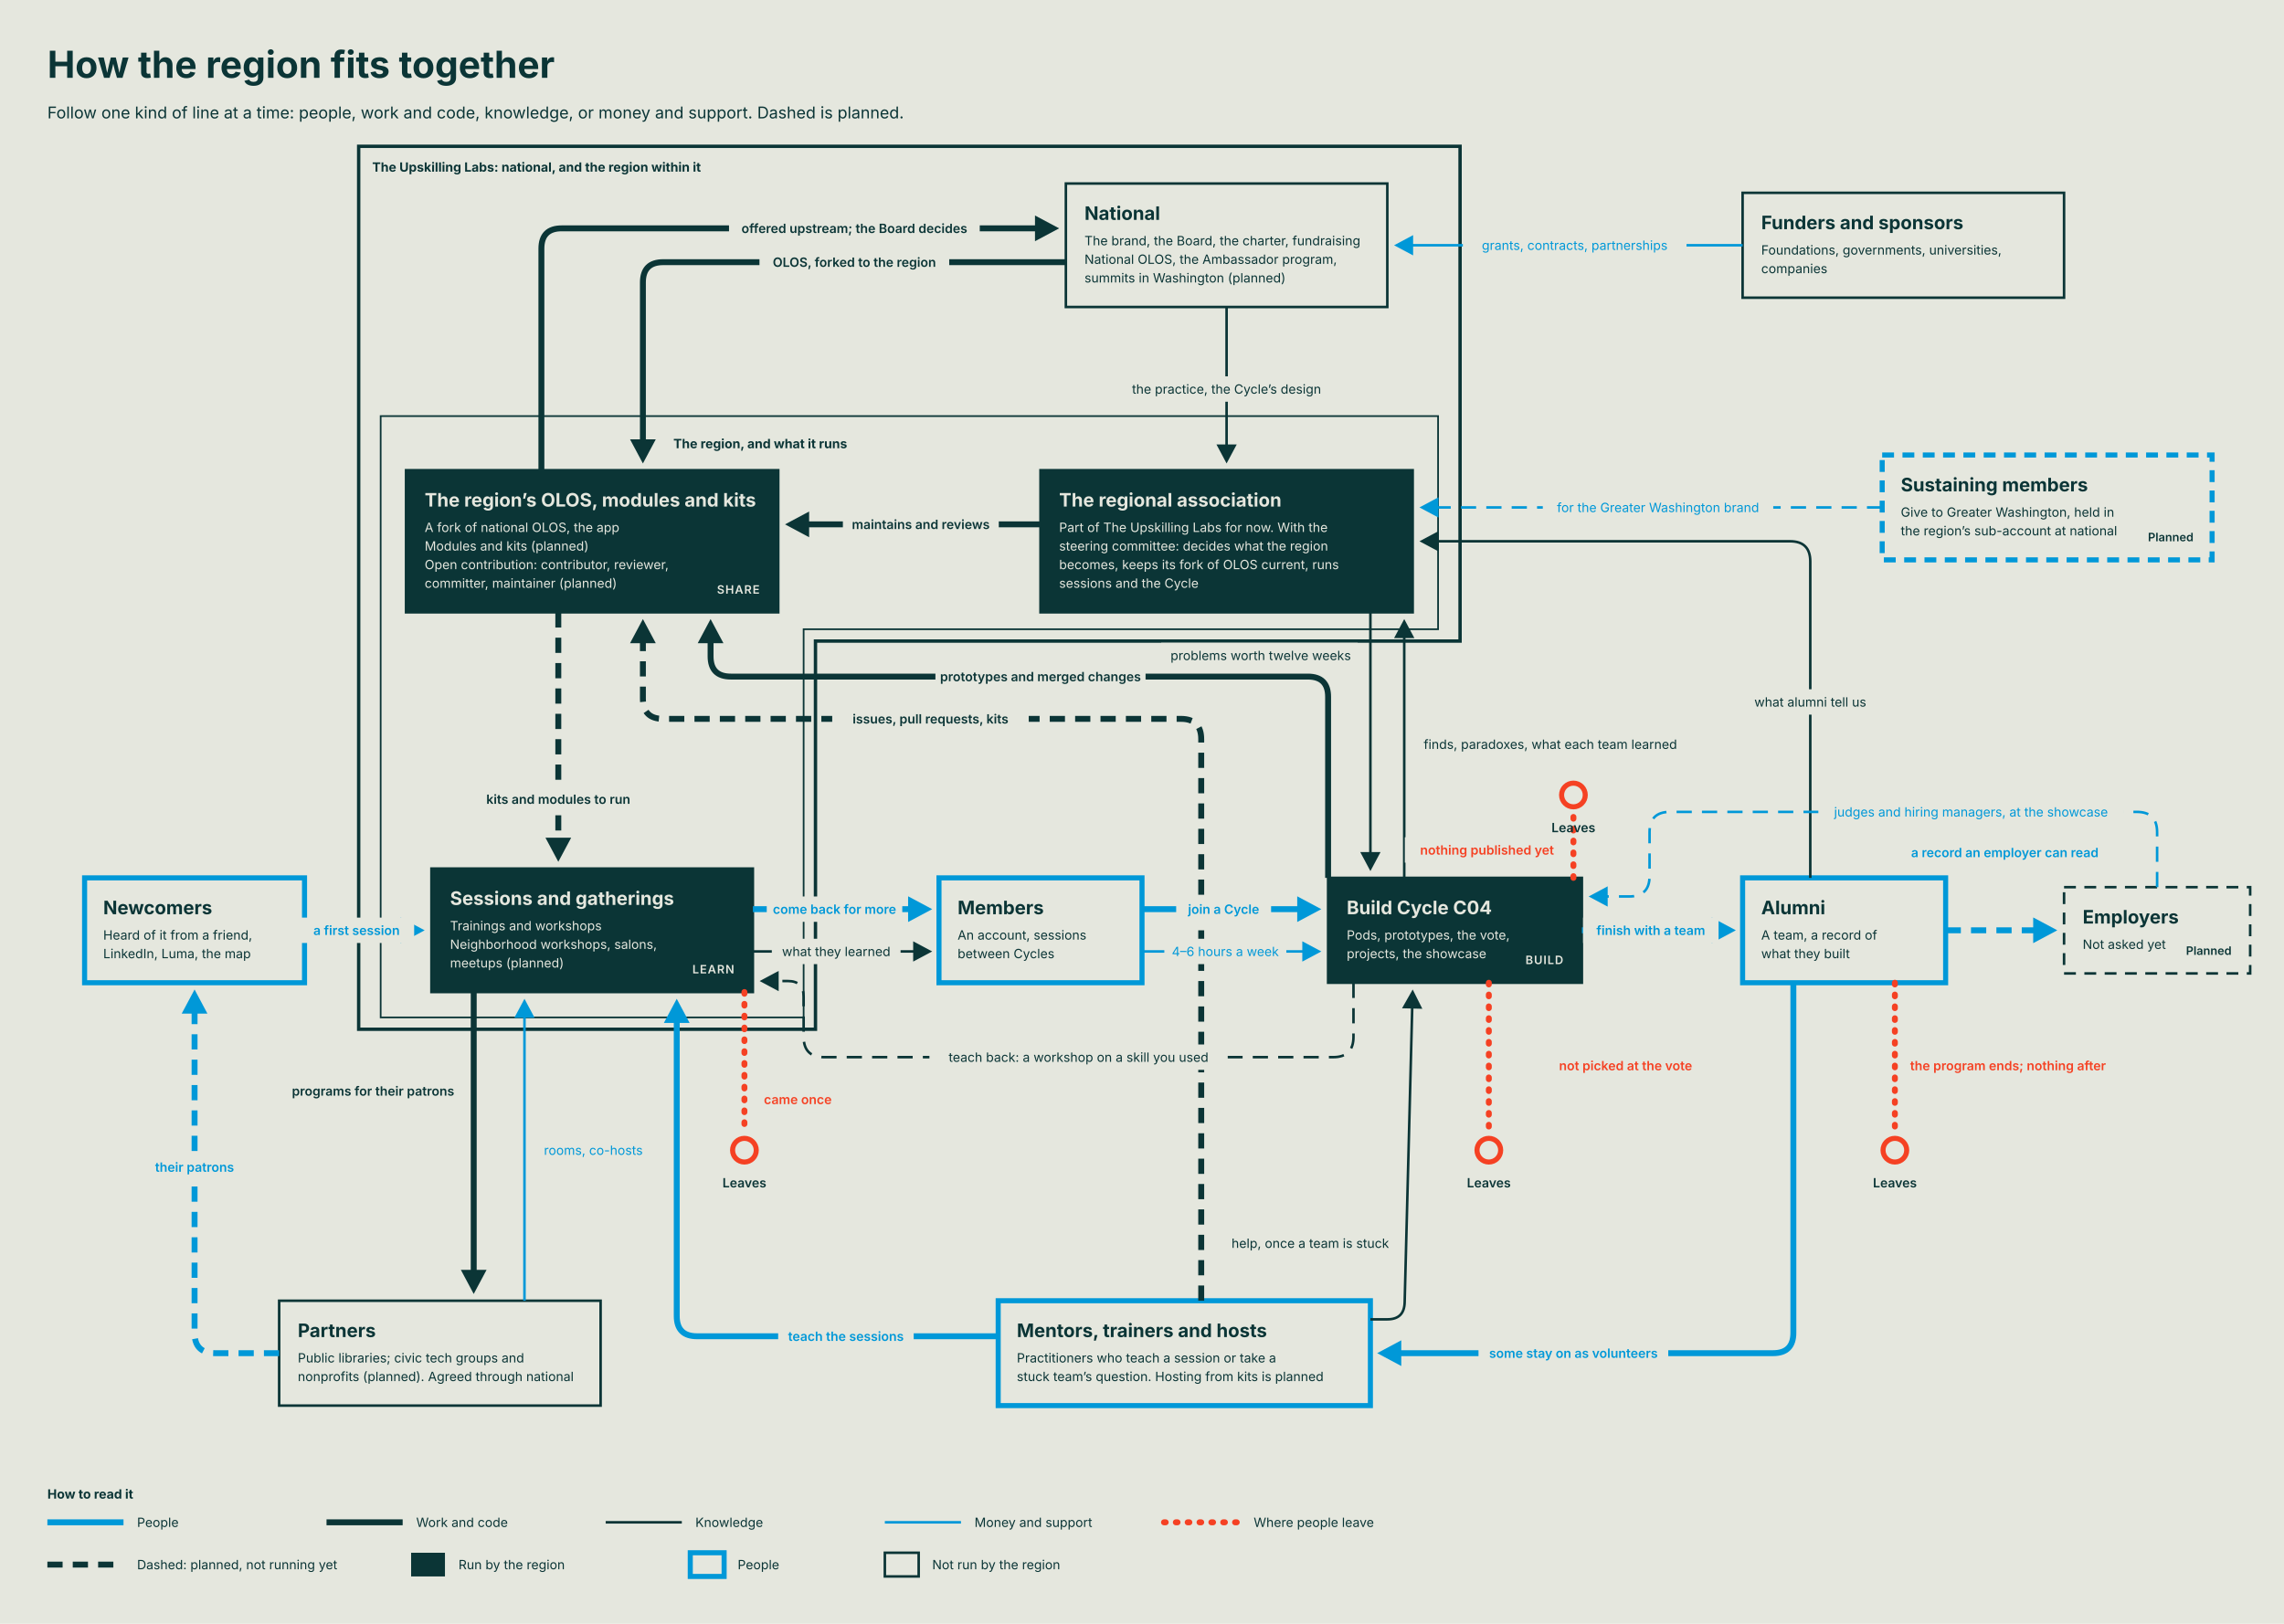
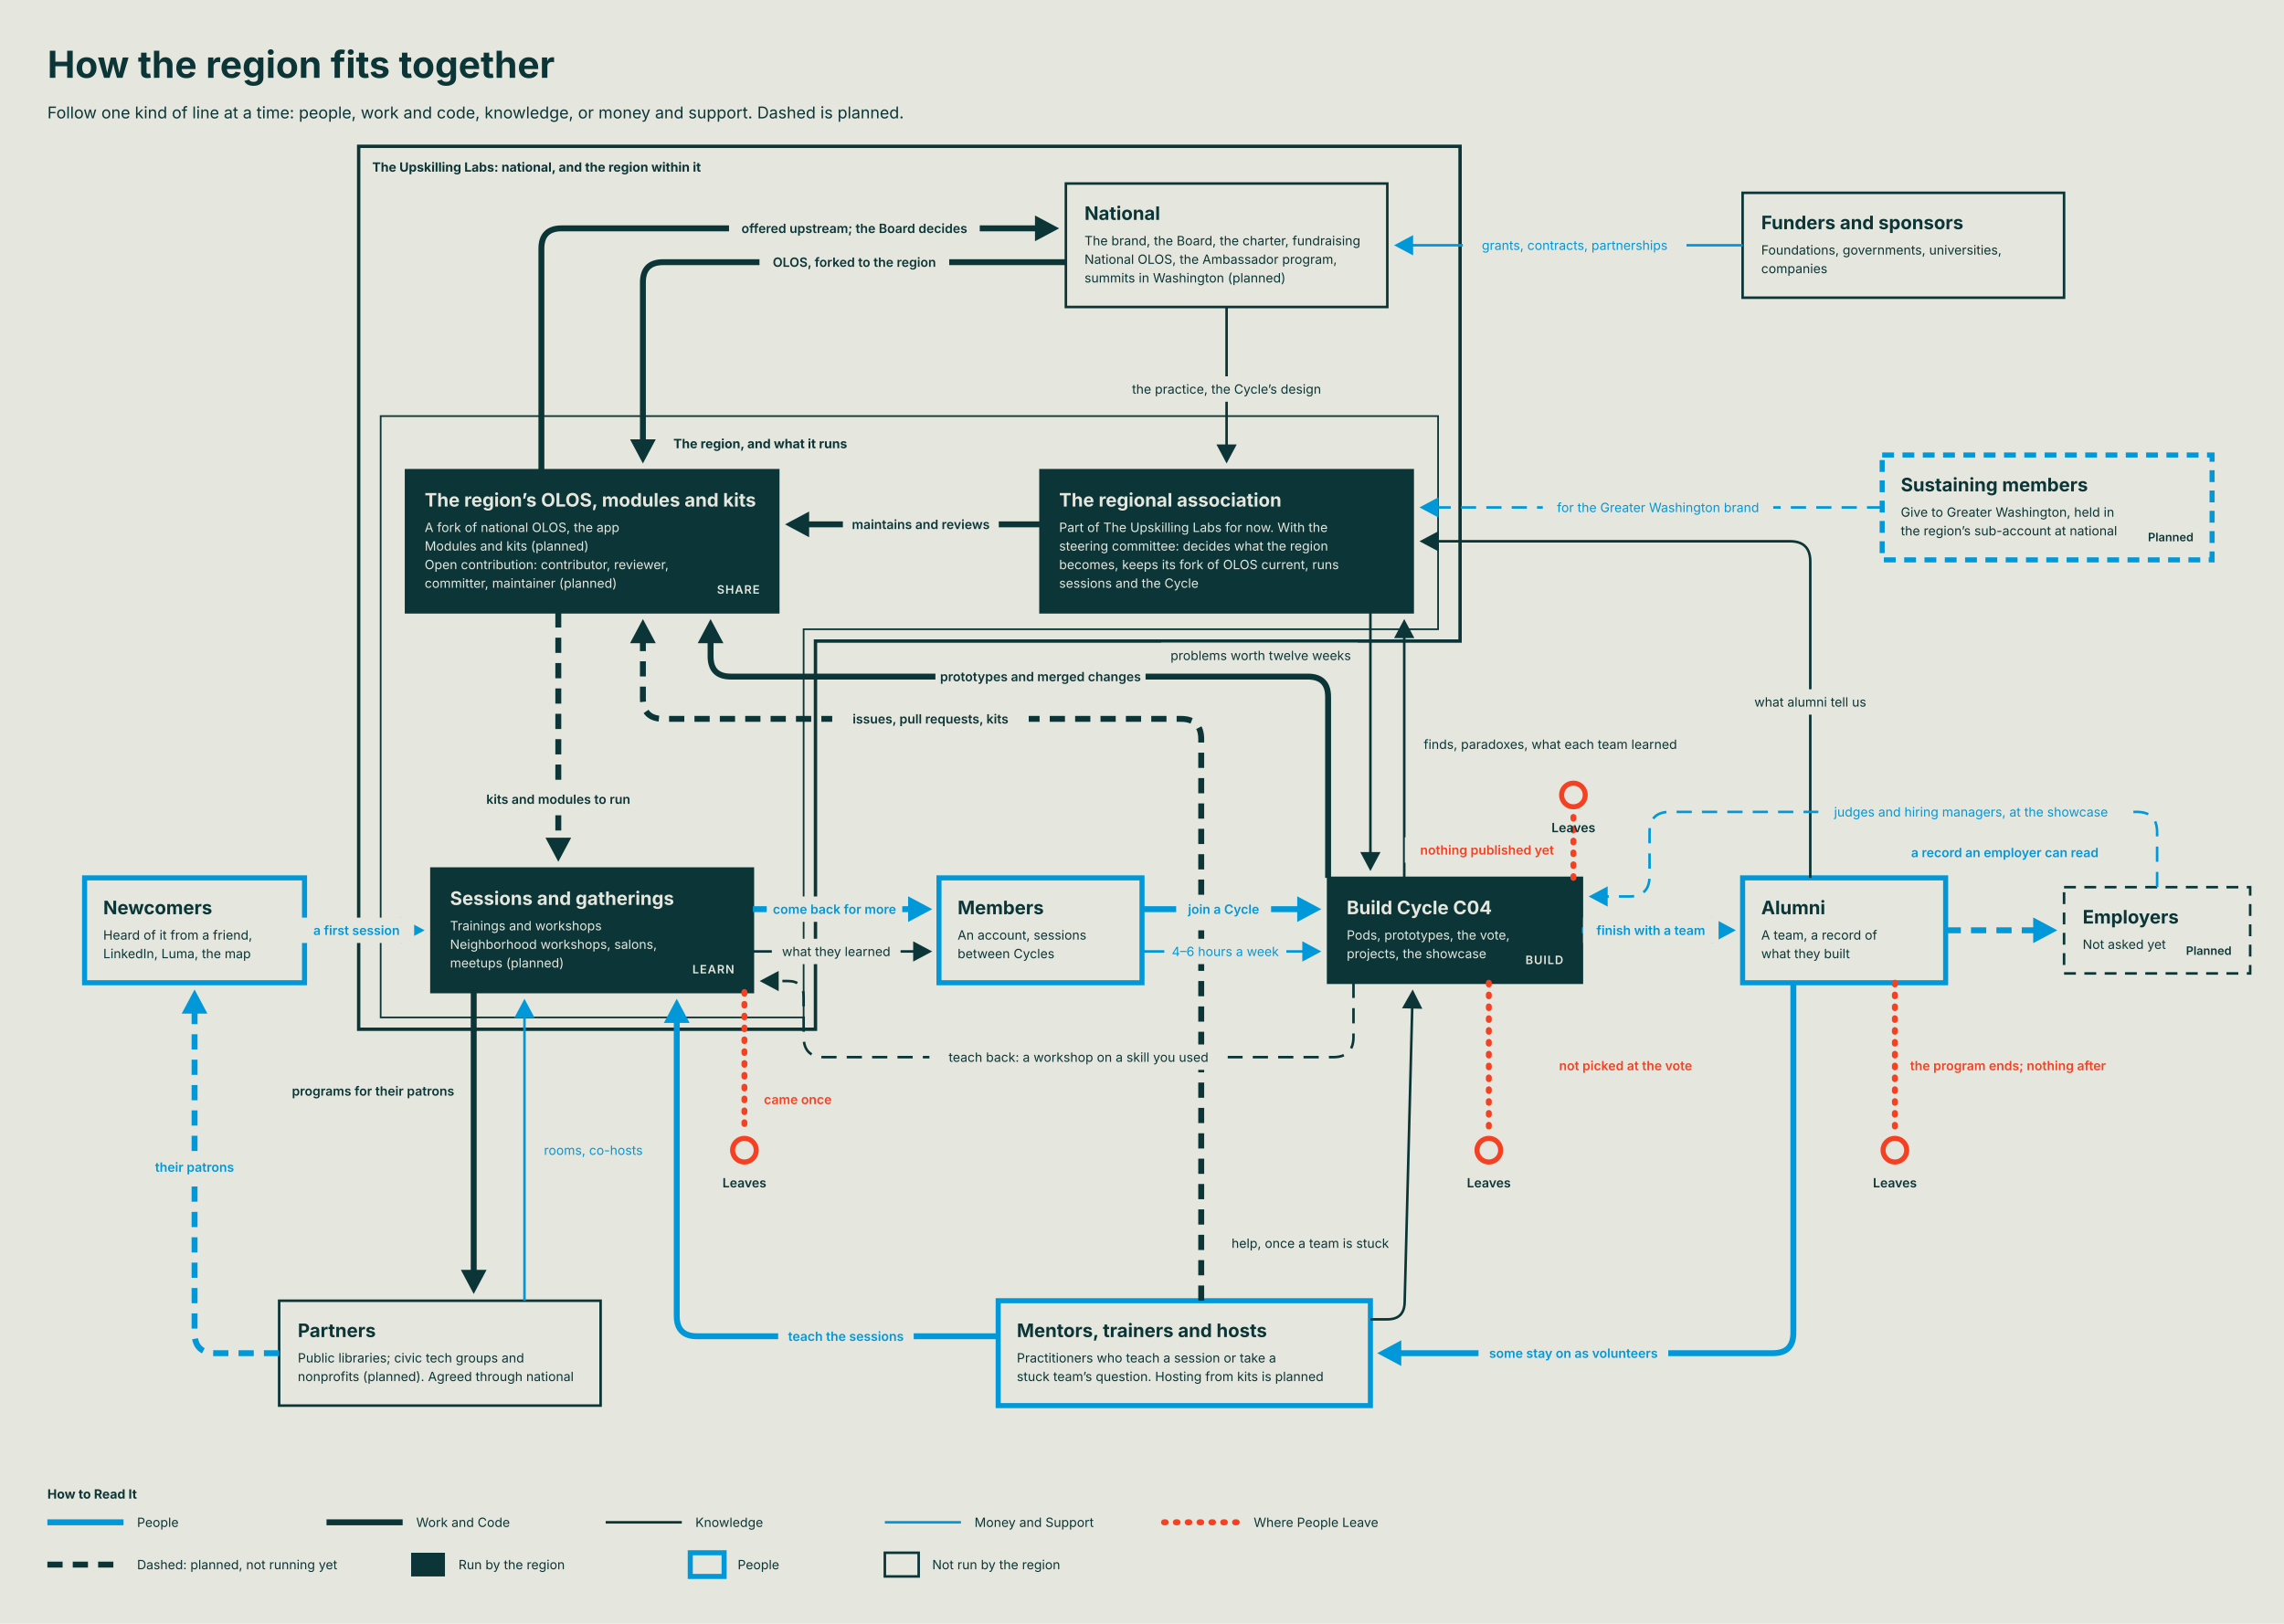
<svg xmlns="http://www.w3.org/2000/svg" class="fnet" viewBox="0 0 2700 1920" role="img" aria-label="How the region fits together" font-family="Inter, system-ui, sans-serif">
  <rect width="2700" height="1920" fill="#e5e7de" />
  <text x="56" y="92" font-size="43.987" font-weight="700" fill="#0b3536">How the region fits together</text>
  <text x="56" y="140" font-size="19.244" fill="#0b3536">Follow one kind of line at a time: people, work and code, knowledge, or money and support. Dashed is planned.</text>
  <path d="M424.0,173.0 H1726.0 V758.0 H964.0 V1217.0 H424.0 Z" fill="none" stroke="#0b3536" stroke-width="4" />
  <text x="440.0" y="203.0" font-size="15.118" font-weight="700" fill="#0b3536">The Upskilling Labs: national, and the region within it</text>
  <path d="M450.0,492.0 H1700.0 V744.0 H950.0 V1203.0 H450.0 Z" fill="none" stroke="#0b3536" stroke-width="2" />
  <text x="796.0" y="530.0" font-size="15.118" font-weight="700" fill="#0b3536">The region, and what it runs</text>
  <g class="node">
    <rect x="1260.0" y="217.0" width="380" height="146.0" fill="#e5e7de" stroke="#0b3536" stroke-width="3" />
    <text x="1282.0" y="260.0" font-size="21.993" font-weight="700" fill="#0b3536">National</text>
    <text x="1282.0" y="290.0" font-size="15.118" fill="#0b3536">The brand, the Board, the charter, fundraising</text>
    <text x="1282.0" y="312.0" font-size="15.118" fill="#0b3536">National OLOS, the Ambassador program,</text>
    <text x="1282.0" y="334.0" font-size="15.118" fill="#0b3536">summits in Washington (planned)</text>
  </g>
  <g class="node">
    <rect x="2060.0" y="228.0" width="380" height="124.0" fill="#e5e7de" stroke="#0b3536" stroke-width="3" />
    <text x="2082.0" y="271.0" font-size="21.993" font-weight="700" fill="#0b3536">Funders and sponsors</text>
    <text x="2082.0" y="301.0" font-size="15.118" fill="#0b3536">Foundations, governments, universities,</text>
    <text x="2082.0" y="323.0" font-size="15.118" fill="#0b3536">companies</text>
  </g>
  <g class="node">
    <rect x="480.0" y="556.0" width="440" height="168.0" fill="#0b3536" stroke="#0b3536" stroke-width="3" />
    <text x="502.0" y="599.0" font-size="21.993" font-weight="700" fill="#e5e7de">The region’s OLOS, modules and kits</text>
    <text x="502.0" y="629.0" font-size="15.118" fill="#e5e7de">A fork of national OLOS, the app</text>
    <text x="502.0" y="651.0" font-size="15.118" fill="#e5e7de">Modules and kits (planned)</text>
    <text x="502.0" y="673.0" font-size="15.118" fill="#e5e7de">Open contribution: contributor, reviewer,</text>
    <text x="502.0" y="695.0" font-size="15.118" fill="#e5e7de">committer, maintainer (planned)</text>
    <text x="898.0" y="702.0" text-anchor="end" font-size="13.745" font-weight="600" fill="#e5e7de" letter-spacing="1">SHARE</text>
  </g>
  <g class="node">
    <rect x="1230.0" y="556.0" width="440" height="168.0" fill="#0b3536" stroke="#0b3536" stroke-width="3" />
    <text x="1252.0" y="599.0" font-size="21.993" font-weight="700" fill="#e5e7de">The regional association</text>
    <text x="1252.0" y="629.0" font-size="15.118" fill="#e5e7de">Part of The Upskilling Labs for now. With the</text>
    <text x="1252.0" y="651.0" font-size="15.118" fill="#e5e7de">steering committee: decides what the region</text>
    <text x="1252.0" y="673.0" font-size="15.118" fill="#e5e7de">becomes, keeps its fork of OLOS current, runs</text>
    <text x="1252.0" y="695.0" font-size="15.118" fill="#e5e7de">sessions and the Cycle</text>
  </g>
  <g class="node">
    <rect x="100.0" y="1038.0" width="260" height="124.0" fill="#e5e7de" stroke="#0098d8" stroke-width="6" />
    <text x="122.0" y="1081.0" font-size="21.993" font-weight="700" fill="#0b3536">Newcomers</text>
    <text x="122.0" y="1111.0" font-size="15.118" fill="#0b3536">Heard of it from a friend,</text>
    <text x="122.0" y="1133.0" font-size="15.118" fill="#0b3536">LinkedIn, Luma, the map</text>
  </g>
  <g class="node">
    <rect x="510.0" y="1027.0" width="380" height="146.0" fill="#0b3536" stroke="#0b3536" stroke-width="3" />
    <text x="532.0" y="1070.0" font-size="21.993" font-weight="700" fill="#e5e7de">Sessions and gatherings</text>
    <text x="532.0" y="1100.0" font-size="15.118" fill="#e5e7de">Trainings and workshops</text>
    <text x="532.0" y="1122.0" font-size="15.118" fill="#e5e7de">Neighborhood workshops, salons,</text>
    <text x="532.0" y="1144.0" font-size="15.118" fill="#e5e7de">meetups (planned)</text>
    <text x="868.0" y="1151.0" text-anchor="end" font-size="13.745" font-weight="600" fill="#e5e7de" letter-spacing="1">LEARN</text>
  </g>
  <g class="node">
    <rect x="1110.0" y="1038.0" width="240" height="124.0" fill="#e5e7de" stroke="#0098d8" stroke-width="6" />
    <text x="1132.0" y="1081.0" font-size="21.993" font-weight="700" fill="#0b3536">Members</text>
    <text x="1132.0" y="1111.0" font-size="15.118" fill="#0b3536">An account, sessions</text>
    <text x="1132.0" y="1133.0" font-size="15.118" fill="#0b3536">between Cycles</text>
  </g>
  <g class="node">
    <rect x="1570.0" y="1038.0" width="300" height="124.0" fill="#0b3536" stroke="#0b3536" stroke-width="3" />
    <text x="1592.0" y="1081.0" font-size="21.993" font-weight="700" fill="#e5e7de">Build Cycle C04</text>
    <text x="1592.0" y="1111.0" font-size="15.118" fill="#e5e7de">Pods, prototypes, the vote,</text>
    <text x="1592.0" y="1133.0" font-size="15.118" fill="#e5e7de">projects, the showcase</text>
    <text x="1848.0" y="1140.0" text-anchor="end" font-size="13.745" font-weight="600" fill="#e5e7de" letter-spacing="1">BUILD</text>
  </g>
  <g class="node">
    <rect x="2060.0" y="1038.0" width="240" height="124.0" fill="#e5e7de" stroke="#0098d8" stroke-width="6" />
    <text x="2082.0" y="1081.0" font-size="21.993" font-weight="700" fill="#0b3536">Alumni</text>
    <text x="2082.0" y="1111.0" font-size="15.118" fill="#0b3536">A team, a record of</text>
    <text x="2082.0" y="1133.0" font-size="15.118" fill="#0b3536">what they built</text>
  </g>
  <g class="node">
    <rect x="2440.0" y="1049.0" width="220" height="102.0" fill="#e5e7de" stroke="#0b3536" stroke-width="3" stroke-dasharray="14 10" />
    <text x="2462.0" y="1092.0" font-size="21.993" font-weight="700" fill="#0b3536">Employers</text>
    <text x="2462.0" y="1122.0" font-size="15.118" fill="#0b3536">Not asked yet</text>
    <text x="2638.0" y="1129.0" text-anchor="end" font-size="13.745" font-weight="600" fill="#0b3536">Planned</text>
  </g>
  <g class="node">
    <rect x="330.0" y="1538.0" width="380" height="124.0" fill="#e5e7de" stroke="#0b3536" stroke-width="3" />
    <text x="352.0" y="1581.0" font-size="21.993" font-weight="700" fill="#0b3536">Partners</text>
    <text x="352.0" y="1611.0" font-size="15.118" fill="#0b3536">Public libraries; civic tech groups and</text>
    <text x="352.0" y="1633.0" font-size="15.118" fill="#0b3536">nonprofits (planned). Agreed through national</text>
  </g>
  <g class="node">
    <rect x="1180.0" y="1538.0" width="440" height="124.0" fill="#e5e7de" stroke="#0098d8" stroke-width="6" />
    <text x="1202.0" y="1581.0" font-size="21.993" font-weight="700" fill="#0b3536">Mentors, trainers and hosts</text>
    <text x="1202.0" y="1611.0" font-size="15.118" fill="#0b3536">Practitioners who teach a session or take a</text>
    <text x="1202.0" y="1633.0" font-size="15.118" fill="#0b3536">stuck team’s question. Hosting from kits is planned</text>
  </g>
  <g class="node">
    <rect x="2225.0" y="538.0" width="390" height="124.0" fill="#e5e7de" stroke="#0098d8" stroke-width="6" stroke-dasharray="14 10" />
    <text x="2247.0" y="581.0" font-size="21.993" font-weight="700" fill="#0b3536">Sustaining members</text>
    <text x="2247.0" y="611.0" font-size="15.118" fill="#0b3536">Give to Greater Washington, held in</text>
    <text x="2247.0" y="633.0" font-size="15.118" fill="#0b3536">the region’s sub-account at national</text>
    <text x="2593.0" y="640.0" text-anchor="end" font-size="13.745" font-weight="600" fill="#0b3536">Planned</text>
  </g>
  <path class="fl f-people" d="M360.0,1100.0 L483.0,1100.0" fill="none" stroke="#0098d8" stroke-width="7" />
  <path class="fl f-people" d="M890.0,1075.0 L1083.0,1075.0" fill="none" stroke="#0098d8" stroke-width="7" />
  <path class="fl f-people" d="M1350.0,1075.0 L1543.0,1075.0" fill="none" stroke="#0098d8" stroke-width="7" />
  <path class="fl f-people" d="M1870.0,1100.0 L2033.0,1100.0" fill="none" stroke="#0098d8" stroke-width="7" />
  <path class="fl f-people" d="M2300.0,1100.0 L2413.0,1100.0" fill="none" stroke="#0098d8" stroke-width="7" stroke-dasharray="18 12" />
  <path class="fl f-people" d="M2120.0,1162.0 L2120.0,1576.0 Q2120.0,1600.0 2096.0,1600.0 L1647.0,1600.0" fill="none" stroke="#0098d8" stroke-width="7" />
  <path class="fl f-people" d="M1180.0,1580.0 L824.0,1580.0 Q800.0,1580.0 800.0,1556.0 L800.0,1200.0" fill="none" stroke="#0098d8" stroke-width="7" />
  <path class="fl f-people" d="M330.0,1600.0 L254.0,1600.0 Q230.0,1600.0 230.0,1576.0 L230.0,1189.0" fill="none" stroke="#0098d8" stroke-width="7" stroke-dasharray="18 12" />
  <path class="fl f-leak" d="M880.0,1173.0 L880.0,1334.0" fill="none" stroke="#f54123" stroke-width="7" stroke-dasharray="2 12" stroke-linecap="round" />
  <path class="fl f-leak" d="M1760.0,1162.0 L1760.0,1334.0" fill="none" stroke="#f54123" stroke-width="7" stroke-dasharray="2 12" stroke-linecap="round" />
  <path class="fl f-leak" d="M2240.0,1162.0 L2240.0,1334.0" fill="none" stroke="#f54123" stroke-width="7" stroke-dasharray="2 12" stroke-linecap="round" />
  <path class="fl f-work" d="M1230.0,620.0 L947.0,620.0" fill="none" stroke="#0b3536" stroke-width="7" />
  <path class="fl f-work" d="M1570.0,1038.0 L1570.0,824.0 Q1570.0,800.0 1546.0,800.0 L864.0,800.0 Q840.0,800.0 840.0,776.0 L840.0,751.0" fill="none" stroke="#0b3536" stroke-width="7" />
  <path class="fl f-work" d="M1420.0,1538.0 L1420.0,874.0 Q1420.0,850.0 1396.0,850.0 L784.0,850.0 Q760.0,850.0 760.0,826.0 L760.0,751.0" fill="none" stroke="#0b3536" stroke-width="7" stroke-dasharray="18 12" />
  <path class="fl f-work" d="M660.0,724.0 L660.0,1000.0" fill="none" stroke="#0b3536" stroke-width="7" stroke-dasharray="18 12" />
  <path class="fl f-work" d="M560.0,1173.0 L560.0,1511.0" fill="none" stroke="#0b3536" stroke-width="7" />
  <path class="fl f-knowledge" d="M1620.0,724.0 L1620.0,1015.0" fill="none" stroke="#0b3536" stroke-width="3" />
  <path class="fl f-knowledge" d="M1660.0,1038.0 L1660.0,747.0" fill="none" stroke="#0b3536" stroke-width="3" />
  <path class="fl f-knowledge" d="M890.0,1125.0 L1087.0,1125.0" fill="none" stroke="#0b3536" stroke-width="3" />
  <path class="fl f-knowledge" d="M2140.0,1038.0 L2140.0,664.0 Q2140.0,640.0 2116.0,640.0 L1693.0,640.0" fill="none" stroke="#0b3536" stroke-width="3" />
  <path class="fl f-support" d="M620.0,1538.0 L620.0,1196.0" fill="none" stroke="#0098d8" stroke-width="3" />
  <path class="fl f-support" d="M1350.0,1125.0 L1547.0,1125.0" fill="none" stroke="#0098d8" stroke-width="3" />
  <path class="fl f-support" d="M2550.0,1049.0 L2550.0,984.0 Q2550.0,960.0 2526.0,960.0 L1974.0,960.0 Q1950.0,960.0 1950.0,984.0 L1950.0,1036.0 Q1950.0,1060.0 1926.0,1060.0 L1893.0,1060.0" fill="none" stroke="#0098d8" stroke-width="3" stroke-dasharray="18 12" />
  <path class="fl f-work" d="M1260.0,310.0 L784.0,310.0 Q760.0,310.0 760.0,334.0 L760.0,529.0" fill="none" stroke="#0b3536" stroke-width="7" />
  <path class="fl f-work" d="M640.0,556.0 L640.0,294.0 Q640.0,270.0 664.0,270.0 L1233.0,270.0" fill="none" stroke="#0b3536" stroke-width="7" />
  <path class="fl f-knowledge" d="M1450.0,363.0 L1450.0,533.0" fill="none" stroke="#0b3536" stroke-width="3" />
  <path class="fl f-support" d="M2060.0,290.0 L1663.0,290.0" fill="none" stroke="#0098d8" stroke-width="3" />
  <path class="fl f-support" d="M2225.0,600.0 L1693.0,600.0" fill="none" stroke="#0098d8" stroke-width="3" stroke-dasharray="18 12" />
  <path class="fl f-knowledge" d="M1620.0,1560.0 L1640.0,1560.0 Q1660.0,1560.0 1660.5,1540.0 L1669.6,1185.0" fill="none" stroke="#0b3536" stroke-width="3" />
  <path class="fl f-knowledge" d="M1600.0,1162.0 L1600.0,1226.0 Q1600.0,1250.0 1576.0,1250.0 L974.0,1250.0 Q950.0,1250.0 950.0,1226.0 L950.0,1178.5 Q950.0,1160.0 931.5,1160.0 L913.0,1160.0" fill="none" stroke="#0b3536" stroke-width="3" stroke-dasharray="18 12" />
  <path class="fl f-leak" d="M1860.0,1038.0 L1860.0,966.0" fill="none" stroke="#f54123" stroke-width="7" stroke-dasharray="2 12" stroke-linecap="round" />
  <path class="fl f-people" d="M473.5,1115.2 L502.0,1100.0 L473.5,1084.8 Z" fill="#0098d8" />
  <path class="fl f-people" d="M1073.5,1090.2 L1102.0,1075.0 L1073.5,1059.8 Z" fill="#0098d8" />
  <path class="fl f-people" d="M1533.5,1090.2 L1562.0,1075.0 L1533.5,1059.8 Z" fill="#0098d8" />
  <path class="fl f-people" d="M2023.5,1115.2 L2052.0,1100.0 L2023.5,1084.8 Z" fill="#0098d8" />
  <path class="fl f-people" d="M2403.5,1115.2 L2432.0,1100.0 L2403.5,1084.8 Z" fill="#0098d8" />
  <path class="fl f-people" d="M1656.5,1584.8 L1628.0,1600.0 L1656.5,1615.2 Z" fill="#0098d8" />
  <path class="fl f-people" d="M815.2,1209.5 L800.0,1181.0 L784.8,1209.5 Z" fill="#0098d8" />
  <path class="fl f-people" d="M245.2,1198.5 L230.0,1170.0 L214.8,1198.5 Z" fill="#0098d8" />
  <path class="fl f-work" d="M956.5,604.8 L928.0,620.0 L956.5,635.2 Z" fill="#0b3536" />
  <path class="fl f-work" d="M855.2,760.5 L840.0,732.0 L824.8,760.5 Z" fill="#0b3536" />
  <path class="fl f-work" d="M775.2,760.5 L760.0,732.0 L744.8,760.5 Z" fill="#0b3536" />
  <path class="fl f-work" d="M644.8,990.5 L660.0,1019.0 L675.2,990.5 Z" fill="#0b3536" />
  <path class="fl f-work" d="M544.8,1501.5 L560.0,1530.0 L575.2,1501.5 Z" fill="#0b3536" />
  <path class="fl f-knowledge" d="M1608.0,1007.5 L1620.0,1030.0 L1632.0,1007.5 Z" fill="#0b3536" />
  <path class="fl f-knowledge" d="M1672.0,754.5 L1660.0,732.0 L1648.0,754.5 Z" fill="#0b3536" />
  <path class="fl f-knowledge" d="M1079.5,1137.0 L1102.0,1125.0 L1079.5,1113.0 Z" fill="#0b3536" />
  <path class="fl f-knowledge" d="M1700.5,628.0 L1678.0,640.0 L1700.5,652.0 Z" fill="#0b3536" />
  <path class="fl f-support" d="M632.0,1203.5 L620.0,1181.0 L608.0,1203.5 Z" fill="#0098d8" />
  <path class="fl f-support" d="M1539.5,1137.0 L1562.0,1125.0 L1539.5,1113.0 Z" fill="#0098d8" />
  <path class="fl f-support" d="M1900.5,1048.0 L1878.0,1060.0 L1900.5,1072.0 Z" fill="#0098d8" />
  <path class="fl f-work" d="M744.8,519.5 L760.0,548.0 L775.2,519.5 Z" fill="#0b3536" />
  <path class="fl f-work" d="M1223.5,285.2 L1252.0,270.0 L1223.5,254.8 Z" fill="#0b3536" />
  <path class="fl f-knowledge" d="M1438.0,525.5 L1450.0,548.0 L1462.0,525.5 Z" fill="#0b3536" />
  <path class="fl f-support" d="M1670.5,278.0 L1648.0,290.0 L1670.5,302.0 Z" fill="#0098d8" />
  <path class="fl f-support" d="M1700.5,588.0 L1678.0,600.0 L1700.5,612.0 Z" fill="#0098d8" />
  <path class="fl f-knowledge" d="M1681.4,1192.8 L1670.0,1170.0 L1657.4,1192.2 Z" fill="#0b3536" />
  <path class="fl f-knowledge" d="M920.5,1148.0 L898.0,1160.0 L920.5,1172.0 Z" fill="#0b3536" />
  <g class="fl f-leak">
    <circle cx="880" cy="1360" r="14" fill="#e5e7de" stroke="#f54123" stroke-width="6" />
    <text x="880" y="1404" text-anchor="middle" font-size="15.118" font-weight="600" fill="#0b3536">Leaves</text>
  </g>
  <g class="fl f-leak">
    <circle cx="2240" cy="1360" r="14" fill="#e5e7de" stroke="#f54123" stroke-width="6" />
    <text x="2240" y="1404" text-anchor="middle" font-size="15.118" font-weight="600" fill="#0b3536">Leaves</text>
  </g>
  <g class="fl f-leak">
    <circle cx="1760" cy="1360" r="14" fill="#e5e7de" stroke="#f54123" stroke-width="6" />
    <text x="1760" y="1404" text-anchor="middle" font-size="15.118" font-weight="600" fill="#0b3536">Leaves</text>
  </g>
  <g class="fl f-leak">
    <circle cx="1860" cy="940" r="14" fill="#e5e7de" stroke="#f54123" stroke-width="6" />
    <text x="1860" y="984" text-anchor="middle" font-size="15.118" font-weight="600" fill="#0b3536">Leaves</text>
  </g>
  <g class="fl f-people">
    <rect x="353.4" y="1085.0" width="136.2" height="30" fill="#e5e7de" />
    <text x="421.5" y="1105.5" text-anchor="middle" font-size="15.118" font-weight="600" fill="#0098d8">a first session</text>
  </g>
  <g class="fl f-people">
    <rect x="906.4" y="1060.0" width="160.2" height="30" fill="#e5e7de" />
    <text x="986.5" y="1080.5" text-anchor="middle" font-size="15.118" font-weight="600" fill="#0098d8">come back for more</text>
  </g>
  <g class="fl f-people">
    <rect x="1390.4" y="1060.0" width="112.2" height="30" fill="#e5e7de" />
    <text x="1446.5" y="1080.5" text-anchor="middle" font-size="15.118" font-weight="600" fill="#0098d8">join a Cycle</text>
  </g>
  <g class="fl f-people">
    <rect x="1871.4" y="1085.0" width="160.2" height="30" fill="#e5e7de" />
    <text x="1951.5" y="1105.5" text-anchor="middle" font-size="15.118" font-weight="600" fill="#0098d8">finish with a team</text>
  </g>
  <g class="fl f-people">
    <rect x="2245.8" y="993.0" width="248.4" height="30" fill="#e5e7de" />
    <text x="2370.0" y="1013.5" text-anchor="middle" font-size="15.118" font-weight="600" fill="#0098d8">a record an employer can read</text>
  </g>
  <g class="fl f-people">
    <rect x="1747.8" y="1585.0" width="224.3" height="30" fill="#e5e7de" />
    <text x="1860.0" y="1605.5" text-anchor="middle" font-size="15.118" font-weight="600" fill="#0098d8">some stay on as volunteers</text>
  </g>
  <g class="fl f-people">
    <rect x="919.9" y="1565.0" width="160.2" height="30" fill="#e5e7de" />
    <text x="1000.0" y="1585.5" text-anchor="middle" font-size="15.118" font-weight="600" fill="#0098d8">teach the sessions</text>
  </g>
  <g class="fl f-people">
    <rect x="169.9" y="1365.0" width="120.2" height="30" fill="#e5e7de" />
    <text x="230.0" y="1385.5" text-anchor="middle" font-size="15.118" font-weight="600" fill="#0098d8">their patrons</text>
  </g>
  <g class="fl f-leak">
    <rect x="895.0" y="1285.0" width="88.1" height="30" fill="#e5e7de" />
    <text x="903.0" y="1305.5" text-anchor="start" font-size="15.118" font-weight="600" fill="#f54123">came once</text>
  </g>
  <g class="fl f-leak">
    <rect x="1835.0" y="1245.0" width="192.3" height="30" fill="#e5e7de" />
    <text x="1843.0" y="1265.5" text-anchor="start" font-size="15.118" font-weight="600" fill="#f54123">not picked at the vote</text>
  </g>
  <g class="fl f-leak">
    <rect x="2250.0" y="1245.0" width="264.4" height="30" fill="#e5e7de" />
    <text x="2258.0" y="1265.5" text-anchor="start" font-size="15.118" font-weight="600" fill="#f54123">the program ends; nothing after</text>
  </g>
  <g class="fl f-work">
    <rect x="996.4" y="605.0" width="184.3" height="30" fill="#e5e7de" />
    <text x="1088.5" y="625.5" text-anchor="middle" font-size="15.118" font-weight="600" fill="#0b3536">maintains and reviews</text>
  </g>
  <g class="fl f-work">
    <rect x="1105.8" y="785.0" width="248.4" height="30" fill="#e5e7de" />
    <text x="1230.0" y="805.5" text-anchor="middle" font-size="15.118" font-weight="600" fill="#0b3536">prototypes and merged changes</text>
  </g>
  <g class="fl f-work">
    <rect x="983.8" y="835.0" width="232.3" height="30" fill="#e5e7de" />
    <text x="1100.0" y="855.5" text-anchor="middle" font-size="15.118" font-weight="600" fill="#0b3536">issues, pull requests, kits</text>
  </g>
  <g class="fl f-work">
    <rect x="559.9" y="930.0" width="200.3" height="30" fill="#e5e7de" />
    <text x="660.0" y="950.5" text-anchor="middle" font-size="15.118" font-weight="600" fill="#0b3536">kits and modules to run</text>
  </g>
  <g class="fl f-work">
    <rect x="320.7" y="1275.0" width="224.3" height="30" fill="#e5e7de" />
    <text x="537.0" y="1295.5" text-anchor="end" font-size="15.118" font-weight="600" fill="#0b3536">programs for their patrons</text>
  </g>
  <g class="fl f-knowledge">
    <rect x="1372.7" y="760.0" width="232.3" height="30" fill="#e5e7de" />
    <text x="1597.0" y="780.5" text-anchor="end" font-size="15.118" font-weight="400" fill="#0b3536">problems worth twelve weeks</text>
  </g>
  <g class="fl f-knowledge">
    <rect x="1675.0" y="865.0" width="336.5" height="30" fill="#e5e7de" />
    <text x="1683.0" y="885.5" text-anchor="start" font-size="15.118" font-weight="400" fill="#0b3536">finds, paradoxes, what each team learned</text>
  </g>
  <g class="fl f-knowledge">
    <rect x="912.4" y="1110.0" width="152.2" height="30" fill="#e5e7de" />
    <text x="988.5" y="1130.5" text-anchor="middle" font-size="15.118" font-weight="400" fill="#0b3536">what they learned</text>
  </g>
  <g class="fl f-knowledge">
    <rect x="2055.9" y="815.0" width="168.2" height="30" fill="#e5e7de" />
    <text x="2140.0" y="835.5" text-anchor="middle" font-size="15.118" font-weight="400" fill="#0b3536">what alumni tell us</text>
  </g>
  <g class="fl f-support">
    <rect x="635.0" y="1345.0" width="136.2" height="30" fill="#e5e7de" />
    <text x="643.0" y="1365.5" text-anchor="start" font-size="15.118" font-weight="400" fill="#0098d8">rooms, co-hosts</text>
  </g>
  <g class="fl f-support">
    <rect x="1376.4" y="1110.0" width="144.2" height="30" fill="#e5e7de" />
    <text x="1448.5" y="1130.5" text-anchor="middle" font-size="15.118" font-weight="400" fill="#0098d8">4–6 hours a week</text>
  </g>
  <g class="fl f-support">
    <rect x="2149.7" y="945.0" width="360.5" height="30" fill="#e5e7de" />
    <text x="2330.0" y="965.5" text-anchor="middle" font-size="15.118" font-weight="400" fill="#0098d8">judges and hiring managers, at the showcase</text>
  </g>
  <g class="fl f-work">
    <rect x="897.8" y="295.0" width="224.3" height="30" fill="#e5e7de" />
    <text x="1010.0" y="315.5" text-anchor="middle" font-size="15.118" font-weight="600" fill="#0b3536">OLOS, forked to the region</text>
  </g>
  <g class="fl f-work">
    <rect x="861.8" y="255.0" width="296.4" height="30" fill="#e5e7de" />
    <text x="1010.0" y="275.5" text-anchor="middle" font-size="15.118" font-weight="600" fill="#0b3536">offered upstream; the Board decides</text>
  </g>
  <g class="fl f-knowledge">
    <rect x="1313.8" y="445.0" width="272.4" height="30" fill="#e5e7de" />
    <text x="1450.0" y="465.5" text-anchor="middle" font-size="15.118" font-weight="400" fill="#0b3536">the practice, the Cycle’s design</text>
  </g>
  <g class="fl f-support">
    <rect x="1729.3" y="275.0" width="264.4" height="30" fill="#e5e7de" />
    <text x="1861.5" y="295.5" text-anchor="middle" font-size="15.118" font-weight="400" fill="#0098d8">grants, contracts, partnerships</text>
  </g>
  <g class="fl f-support">
    <rect x="1823.8" y="585.0" width="272.4" height="30" fill="#e5e7de" />
    <text x="1960.0" y="605.5" text-anchor="middle" font-size="15.118" font-weight="400" fill="#0098d8">for the Greater Washington brand</text>
  </g>
  <g class="fl f-knowledge">
    <rect x="1425.7" y="1455.0" width="224.3" height="30" fill="#e5e7de" />
    <text x="1642.0" y="1475.5" text-anchor="end" font-size="15.118" font-weight="400" fill="#0b3536">help, once a team is stuck</text>
  </g>
  <g class="fl f-knowledge">
    <rect x="1098.7" y="1235.0" width="352.5" height="30" fill="#e5e7de" />
    <text x="1275.0" y="1255.5" text-anchor="middle" font-size="15.118" font-weight="400" fill="#0b3536">teach back: a workshop on a skill you used</text>
  </g>
  <g class="fl f-leak">
    <rect x="1660.7" y="990.0" width="184.3" height="30" fill="#e5e7de" />
    <text x="1837.0" y="1010.5" text-anchor="end" font-size="15.118" font-weight="600" fill="#f54123">nothing published yet</text>
  </g>
-   <text x="56" y="1772" font-size="15.118" font-weight="700" fill="#0b3536">How to read it</text>
+   <text x="56" y="1772" font-size="15.118" font-weight="700" fill="#0b3536">How to Read It</text>
  <line x1="56" y1="1800" x2="146" y2="1800" stroke="#0098d8" stroke-width="7" />
  <text x="162" y="1805.5" font-size="15.118" fill="#0b3536">People</text>
  <line x1="386" y1="1800" x2="476" y2="1800" stroke="#0b3536" stroke-width="7" />
-   <text x="492" y="1805.5" font-size="15.118" fill="#0b3536">Work and code</text>
+   <text x="492" y="1805.5" font-size="15.118" fill="#0b3536">Work and Code</text>
  <line x1="716" y1="1800" x2="806" y2="1800" stroke="#0b3536" stroke-width="3" />
  <text x="822" y="1805.5" font-size="15.118" fill="#0b3536">Knowledge</text>
  <line x1="1046" y1="1800" x2="1136" y2="1800" stroke="#0098d8" stroke-width="3" />
-   <text x="1152" y="1805.5" font-size="15.118" fill="#0b3536">Money and support</text>
+   <text x="1152" y="1805.5" font-size="15.118" fill="#0b3536">Money and Support</text>
  <line x1="1376" y1="1800" x2="1466" y2="1800" stroke="#f54123" stroke-width="7" stroke-dasharray="2 12" stroke-linecap="round" />
-   <text x="1482" y="1805.5" font-size="15.118" fill="#0b3536">Where people leave</text>
+   <text x="1482" y="1805.5" font-size="15.118" fill="#0b3536">Where People Leave</text>
  <line x1="56" y1="1850" x2="146" y2="1850" stroke="#0b3536" stroke-width="7" stroke-dasharray="18 12" />
  <text x="162" y="1855.5" font-size="15.118" fill="#0b3536">Dashed: planned, not running yet</text>
  <rect x="486" y="1836" width="40" height="28" fill="#0b3536" />
  <text x="542" y="1855.5" font-size="15.118" fill="#0b3536">Run by the region</text>
  <rect x="816" y="1836" width="40" height="28" fill="#e5e7de" stroke="#0098d8" stroke-width="6" />
  <text x="872" y="1855.5" font-size="15.118" fill="#0b3536">People</text>
  <rect x="1046" y="1836" width="40" height="28" fill="#e5e7de" stroke="#0b3536" stroke-width="3" />
  <text x="1102" y="1855.5" font-size="15.118" fill="#0b3536">Not run by the region</text>
</svg>
